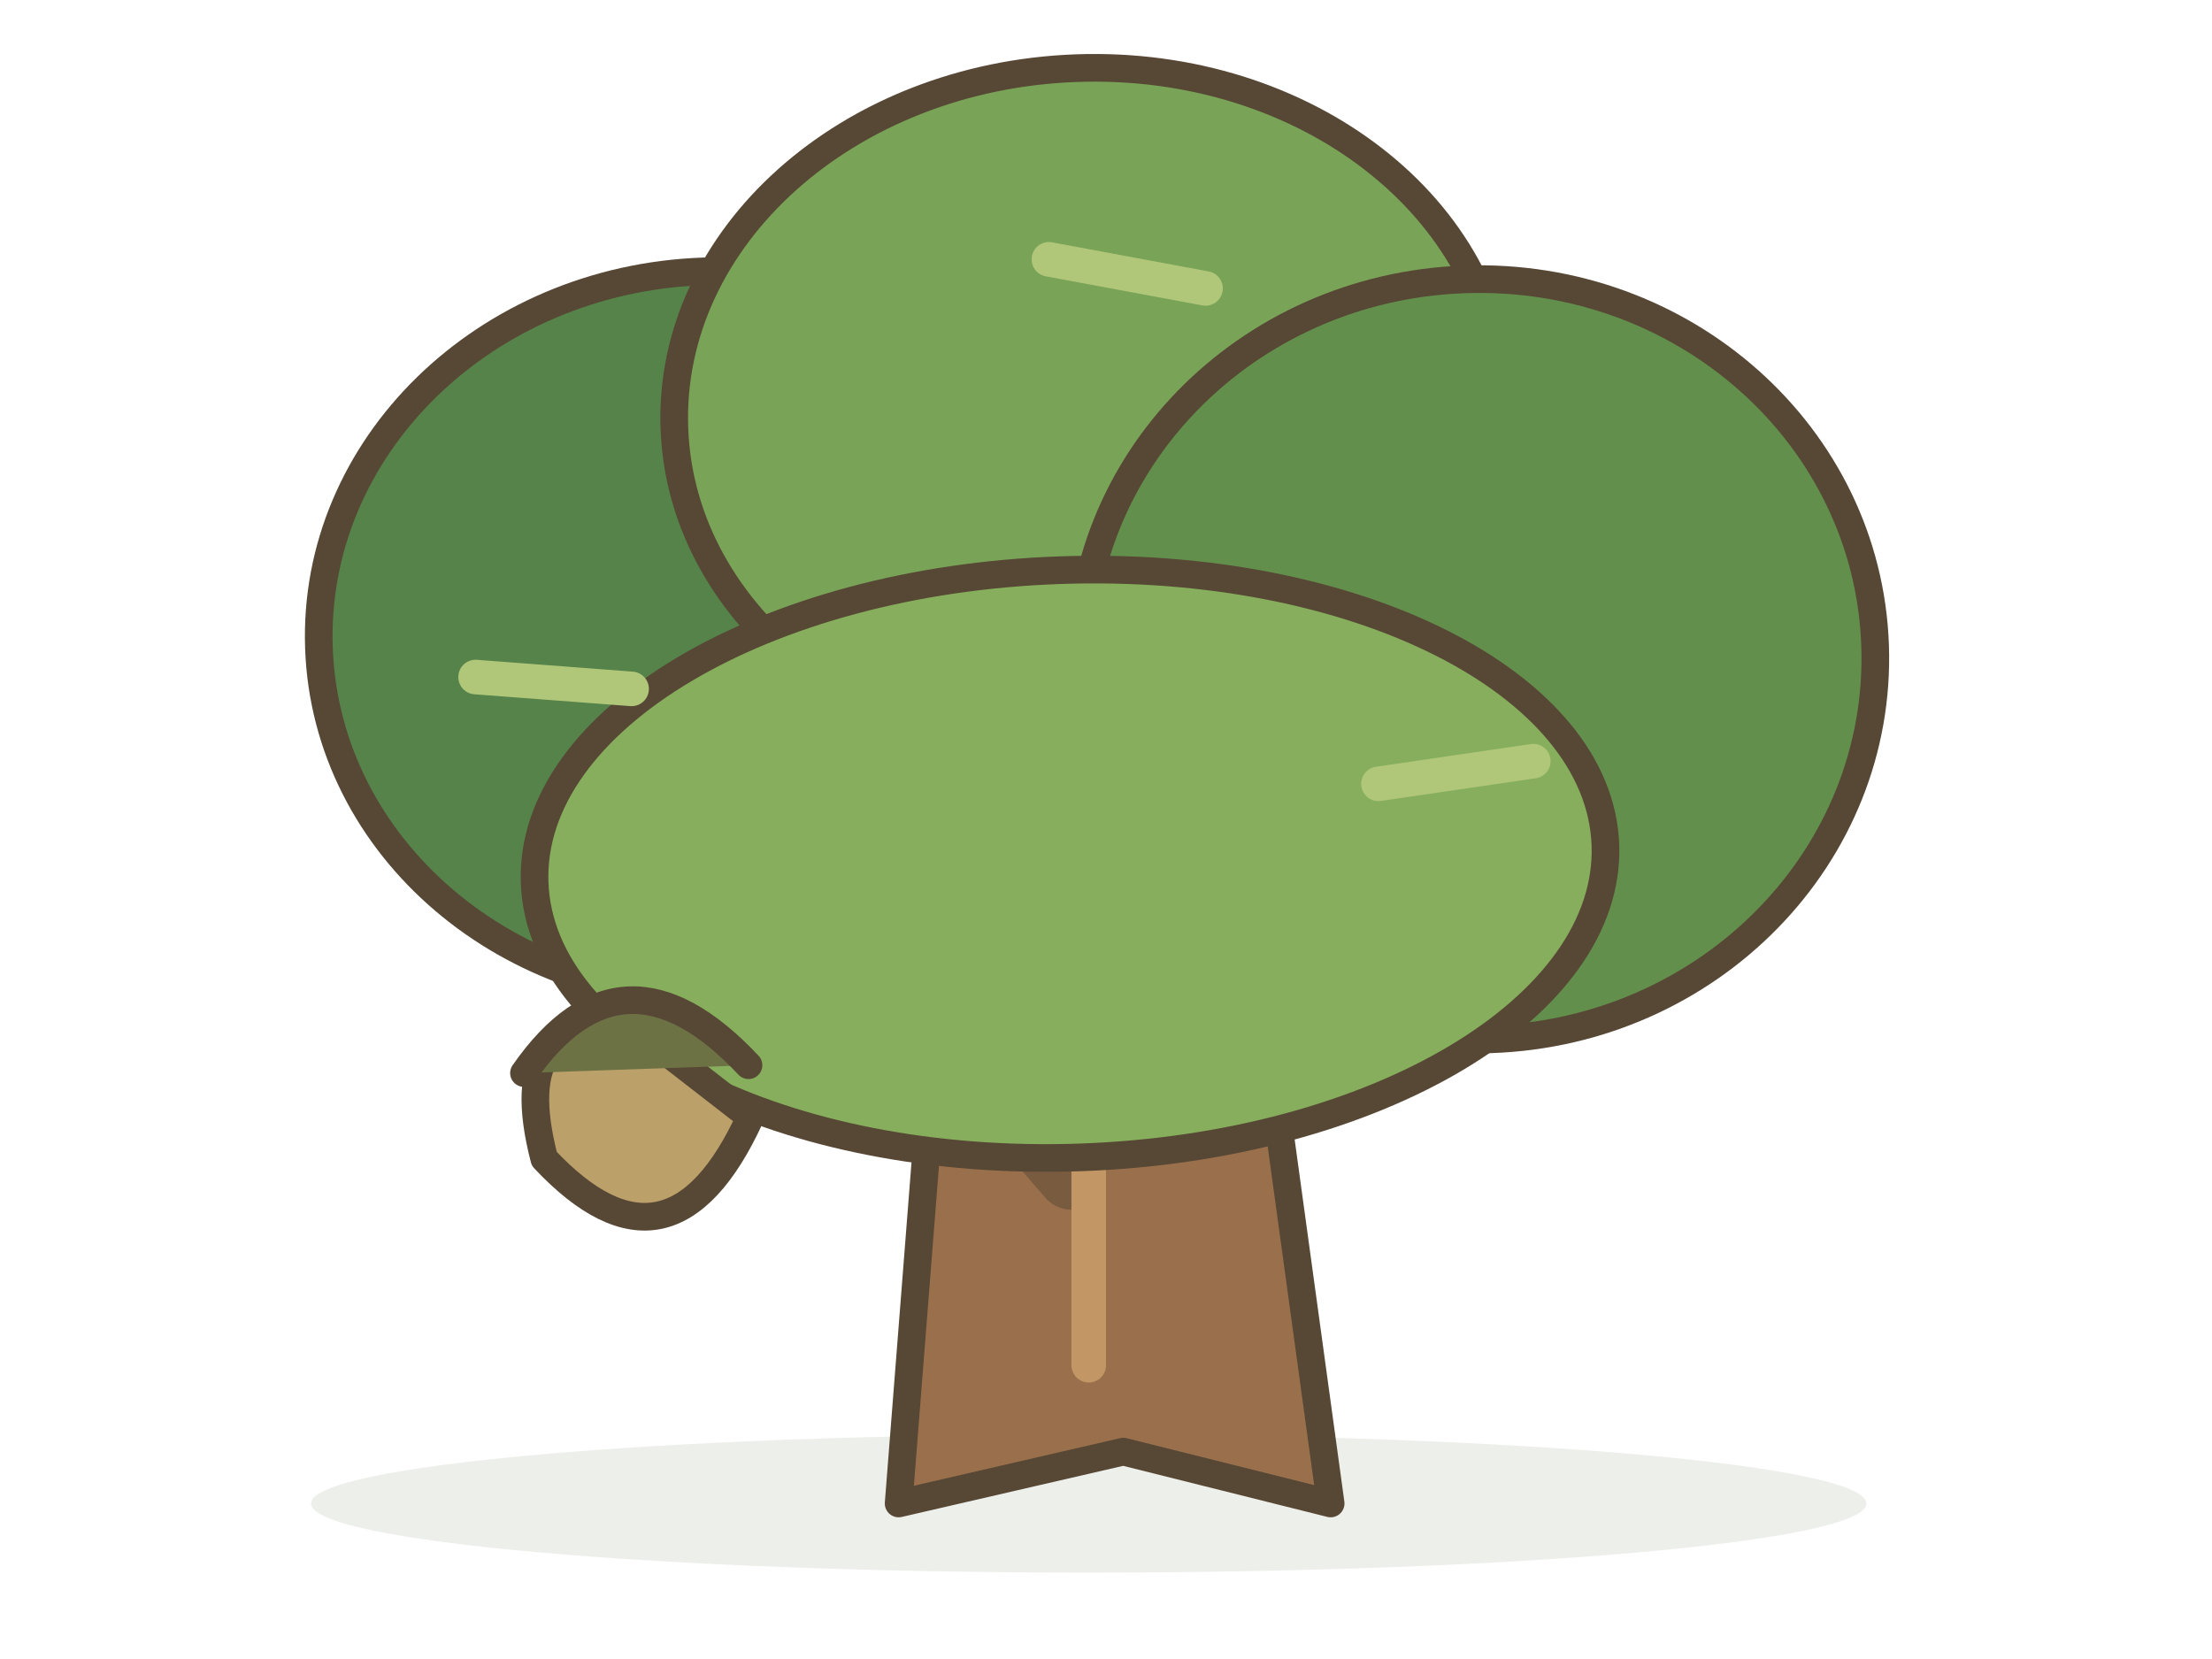
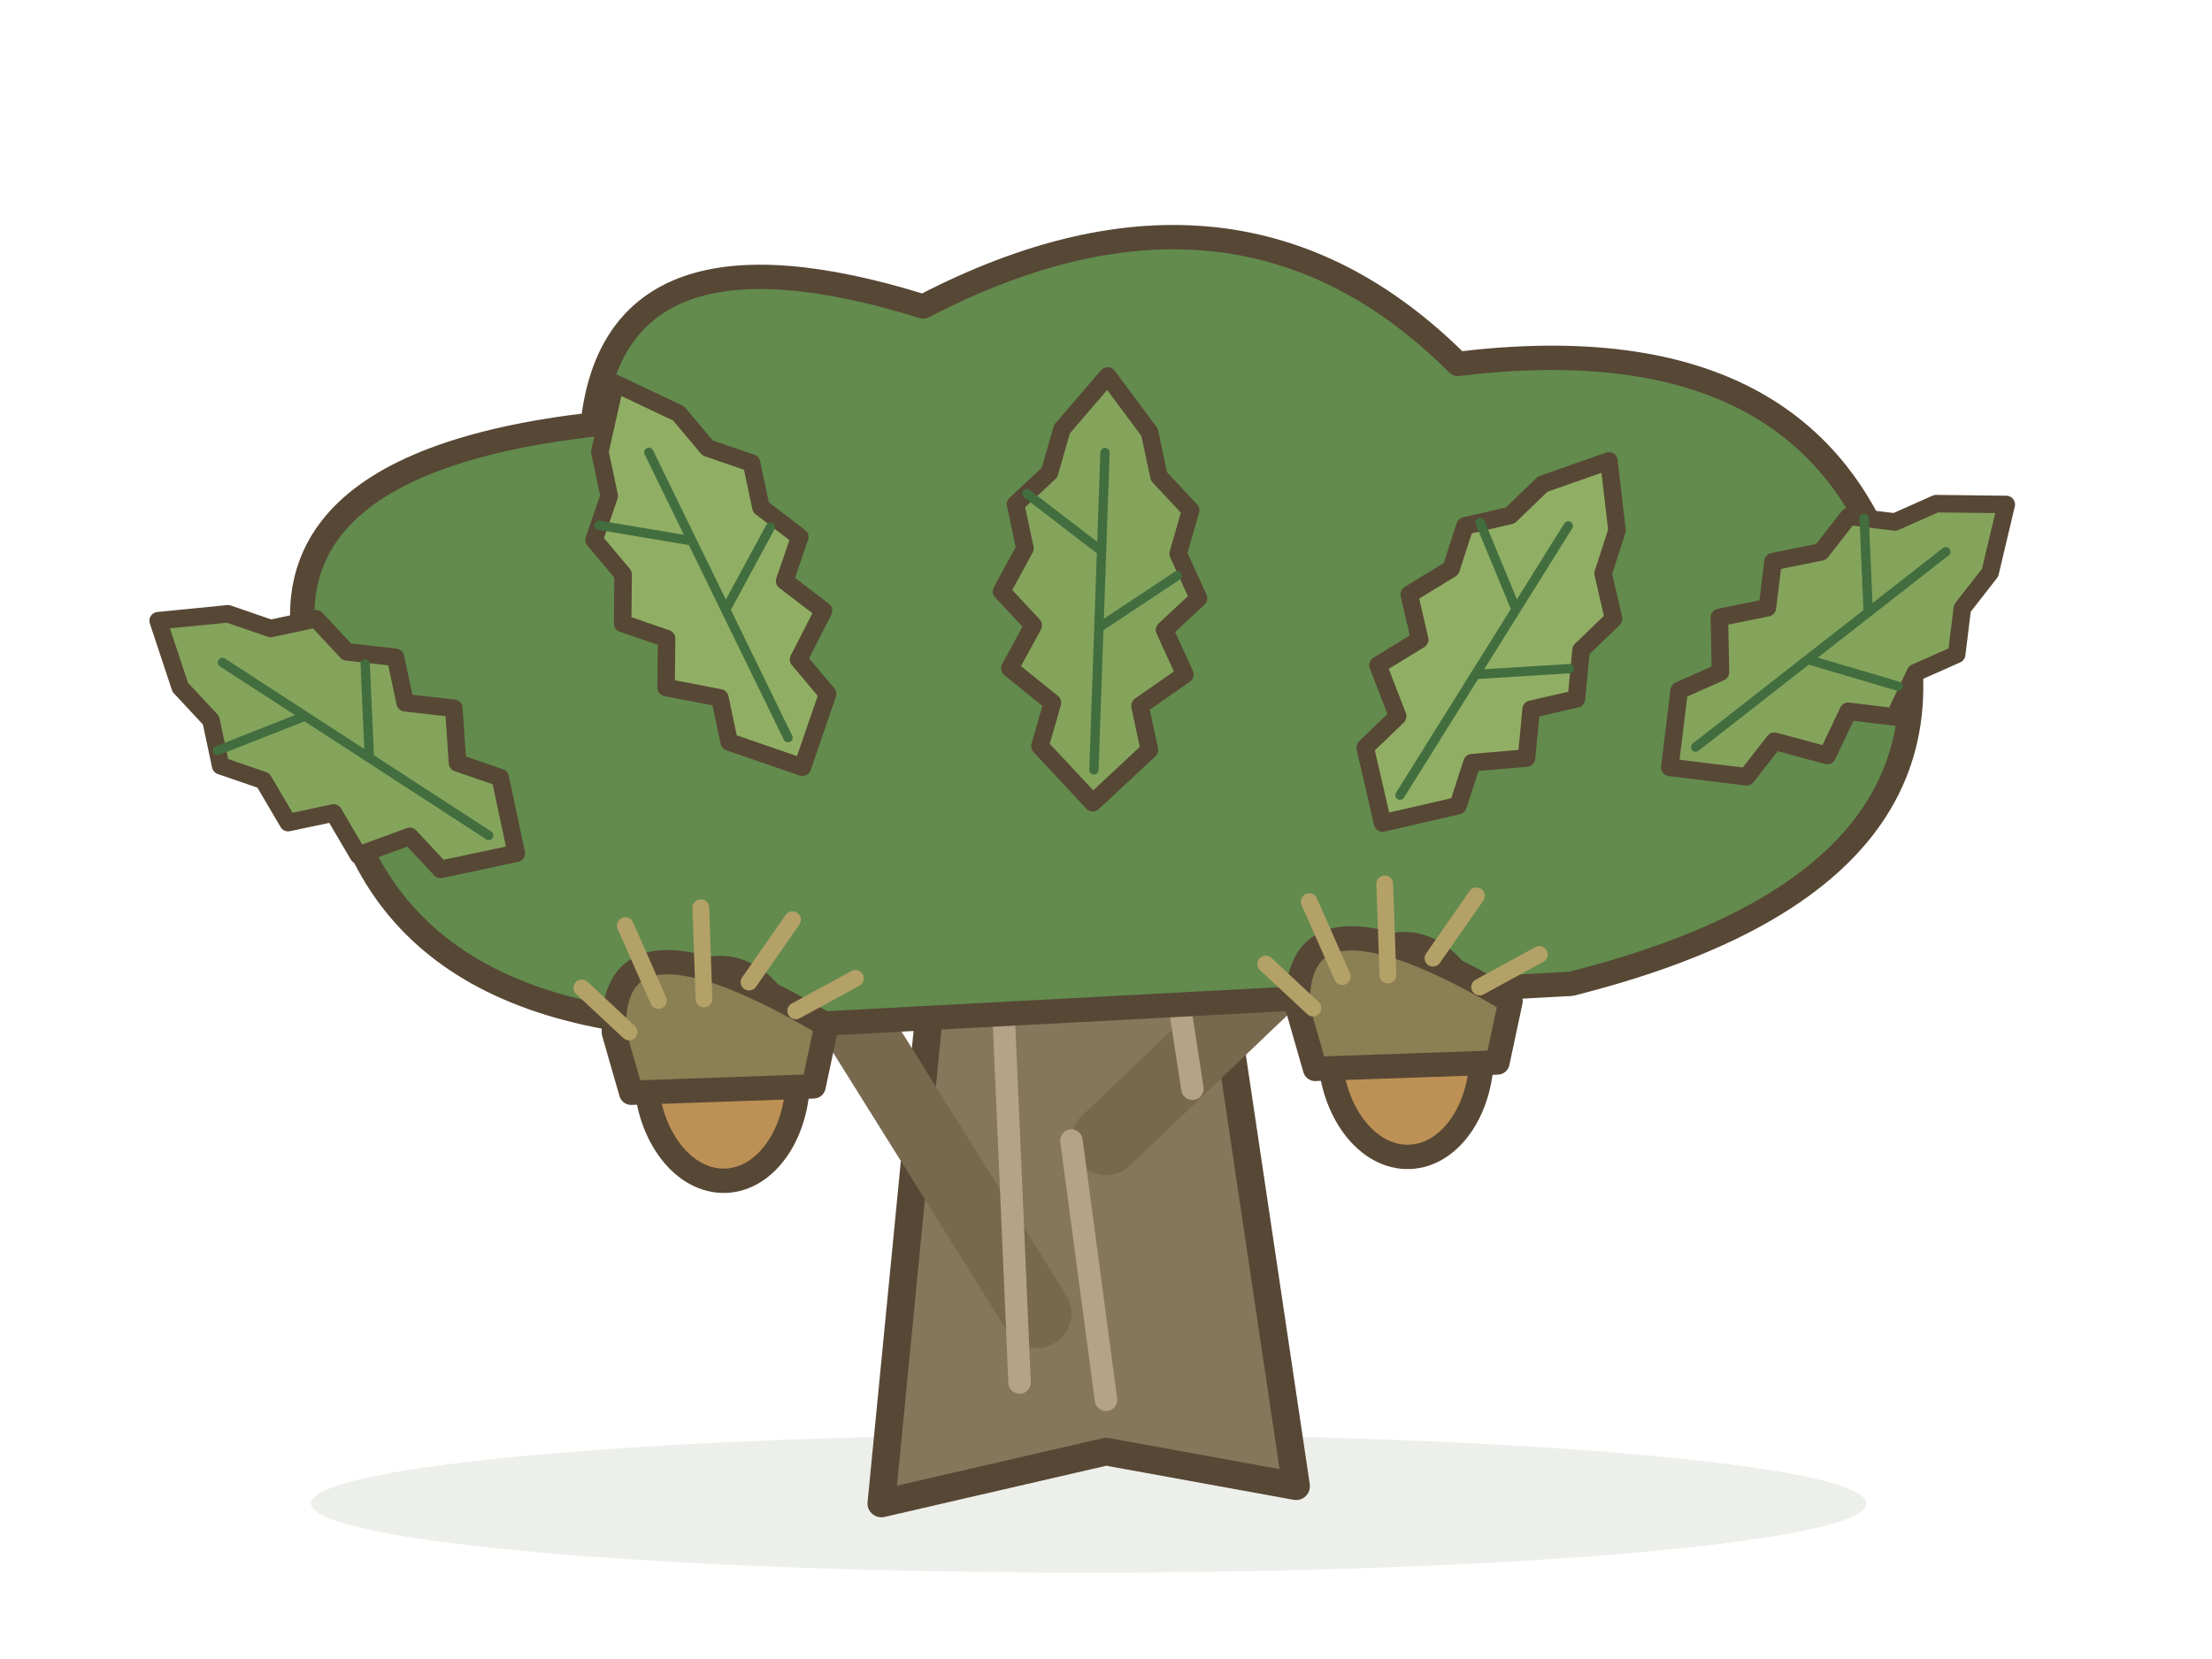
<svg xmlns="http://www.w3.org/2000/svg" viewBox="0 0 128 96" width="128" height="96">
+   <defs>
+     <g id="body">
+       <g data-part="trunk">
+         <path d="M51 87 55 46 68 39 75 86 64 84Z" fill="#86765b" />
+         <path d="M60 76 45 52 30 43m34 23 22-21m-24 9 1-26" fill="none" stroke="#77684e" stroke-width="4" />
+         <path d="M58 57 59 80m8-30 2 13m-7 3 2 15" fill="none" stroke="#b4a386" stroke-width="1.3" />
+       </g>
+     </g>
+     <g id="head">
+       <g transform="translate(9 6) scale(.88)">
+         <g data-part="crown">
+           <path d="M13 39Q6 22 31 20Q33 6 53 13Q74 3 88 18Q111 16 116 33Q122 53 94 59L39 60Q14 59 13 39Z" fill="#628b4d" />
+           <g transform="translate(25 48) scale(.72)">
+             <g transform="translate(0 0) rotate(-55)">
+               <path d="M0 0-5-5-4-9-8-12-6-16-9-19-7-23-8-27-5-30-4-34 0-39 4-34 5-30 8-27 7-23 9-19 6-16 8-12 4-9 5-5Z" fill="#84a45c" />
+               <path d="M0-3v-29m0 9-7-5m7 12 7-5" fill="none" stroke="#426d3f" stroke-width="0.85" />
+             </g>
+           </g>
+           <g transform="translate(44 43) scale(.72)">
+             <g transform="translate(0 0) rotate(-24)">
+               <path d="M0 0-5-5-4-9-8-12-6-16-9-19-7-23-8-27-5-30-4-34 0-39 4-34 5-30 8-27 7-23 9-19 6-16 8-12 4-9 5-5Z" fill="#90af64" />
+               <path d="M0-3v-29m0 9-7-5m7 12 7-5" fill="none" stroke="#426d3f" stroke-width="0.85" />
+             </g>
+           </g>
+           <g transform="translate(63 46) scale(.72)">
+             <g transform="translate(0 0) rotate(4)">
+               <path d="M0 0-5-5-4-9-8-12-6-16-9-19-7-23-8-27-5-30-4-34 0-39 4-34 5-30 8-27 7-23 9-19 6-16 8-12 4-9 5-5Z" fill="#84a45c" />
+               <path d="M0-3v-29m0 9-7-5m7 12 7-5" fill="none" stroke="#426d3f" stroke-width="0.85" />
+             </g>
+           </g>
+           <g transform="translate(82 48) scale(.72)">
+             <g transform="translate(0 0) rotate(34)">
+               <path d="M0 0-5-5-4-9-8-12-6-16-9-19-7-23-8-27-5-30-4-34 0-39 4-34 5-30 8-27 7-23 9-19 6-16 8-12 4-9 5-5Z" fill="#90af64" />
+               <path d="M0-3v-29m0 9-7-5m7 12 7-5" fill="none" stroke="#426d3f" stroke-width="0.85" />
+             </g>
+           </g>
+           <g transform="translate(101 45) scale(.72)">
+             <g transform="translate(0 0) rotate(54)">
+               <path d="M0 0-5-5-4-9-8-12-6-16-9-19-7-23-8-27-5-30-4-34 0-39 4-34 5-30 8-27 7-23 9-19 6-16 8-12 4-9 5-5Z" fill="#84a45c" />
+               <path d="M0-3v-29m0 9-7-5m7 12 7-5" fill="none" stroke="#426d3f" stroke-width="0.85" />
+             </g>
+           </g>
+           <g transform="translate(38 59)">
+             <ellipse cx="0" cy="4" rx="5" ry="7" fill="#bd9155" />
+             <path d="M-7 1q0-9 14 0l-1 4H-6Z" fill="#8a8054" />
+             <path d="M-6 1-9-2m5 1-2-5m5 5v-6m3 5 3-4m0 6 4-2" fill="none" stroke="#b4a168" stroke-width="1.1" />
+           </g>
+           <g transform="translate(83 59)">
+             <ellipse cx="0" cy="4" rx="5" ry="7" fill="#bd9155" />
+             <path d="M-7 1q0-9 14 0l-1 4H-6Z" fill="#8a8054" />
+             <path d="M-6 1-9-2m5 1-2-5m5 5v-6m3 5 3-4m0 6 4-2" fill="none" stroke="#b4a168" stroke-width="1.1" />
+           </g>
+         </g>
+       </g>
+     </g>
+     <g id="legs0" />
+     <g id="legs1" />
+     <g id="shell" />
+     <g id="wing0" />
+     <g id="wing1" />
+   </defs>
  <view id="idle-0" viewBox="0 0 128 96" />
  <view id="idle-1" viewBox="0 96 128 96" />
  <view id="growth-0" viewBox="0 192 128 96" />
  <view id="growth-1" viewBox="0 288 128 96" />
  <view id="leaf-turn-0" viewBox="0 384 128 96" />
  <view id="leaf-turn-1" viewBox="0 480 128 96" />
  <g transform="translate(0 0)">
    <ellipse cx="63" cy="87" rx="45" ry="4" fill="#647849" opacity=".12" stroke="none" />
    <g stroke="#574735" stroke-width="1.6" stroke-linejoin="round" stroke-linecap="round">
      <g transform="translate(0 0)">
-         <path d="M52 87l4-51h14l7 51-12-3Z" fill="#99704b" />
-         <path d="M62 68 43 46m23 10 22-19" fill="none" stroke="#795b40" stroke-width="4" />
-         <path d="M63 57v22" fill="none" stroke="#c29765" stroke-width="2" />
-         <g transform="rotate(-2 62 81)">
-           <ellipse cx="43" cy="36" rx="23" ry="21" fill="#56834a" />
-           <ellipse cx="65" cy="24" rx="24" ry="20" fill="#79a357" />
-           <ellipse cx="87" cy="39" rx="23" ry="22" fill="#638f4c" />
-           <ellipse cx="63" cy="50" rx="31" ry="17" fill="#86ae5c" />
-           <path d="M29 38l9 1m25-24 9 2m9 29 9-1" fill="none" stroke="#b0c77a" stroke-width="2" />
-           <path d="M38 59q-8-2-6 7 7 8 12-2Z" fill="#bba06a" />
-           <path d="M31 61q6-8 13 0" fill="#6d7245" />
+         <use href="#body" />
+         <use href="#legs0" />
+         <use href="#shell" />
+         <use href="#wing0" />
+         <g transform="rotate(-2 63 81)">
+           <use href="#head" />
        </g>
      </g>
    </g>
  </g>
  <g transform="translate(0 96)">
    <ellipse cx="63" cy="87" rx="45" ry="4" fill="#647849" opacity=".12" stroke="none" />
    <g stroke="#574735" stroke-width="1.6" stroke-linejoin="round" stroke-linecap="round">
      <g transform="translate(0 0)">
-         <path d="M52 87l4-51h14l7 51-12-3Z" fill="#99704b" />
-         <path d="M62 68 43 46m23 10 22-19" fill="none" stroke="#795b40" stroke-width="4" />
-         <path d="M63 57v22" fill="none" stroke="#c29765" stroke-width="2" />
-         <g transform="rotate(2 62 81)">
-           <ellipse cx="43" cy="36" rx="23" ry="21" fill="#56834a" />
-           <ellipse cx="65" cy="24" rx="24" ry="20" fill="#79a357" />
-           <ellipse cx="87" cy="39" rx="23" ry="22" fill="#638f4c" />
-           <ellipse cx="63" cy="50" rx="31" ry="17" fill="#86ae5c" />
-           <path d="M29 38l9 1m25-24 9 2m9 29 9-1" fill="none" stroke="#b0c77a" stroke-width="2" />
-           <path d="M38 59q-8-2-6 7 7 8 12-2Z" fill="#bba06a" />
-           <path d="M31 61q6-8 13 0" fill="#6d7245" />
+         <use href="#body" />
+         <use href="#legs0" />
+         <use href="#shell" />
+         <use href="#wing0" />
+         <g transform="rotate(2 63 81)">
+           <use href="#head" />
        </g>
      </g>
    </g>
  </g>
  <g transform="translate(0 192)">
    <ellipse cx="63" cy="87" rx="45" ry="4" fill="#647849" opacity=".12" stroke="none" />
    <g stroke="#574735" stroke-width="1.6" stroke-linejoin="round" stroke-linecap="round">
      <g transform="translate(0 -2) scale(1 .99)">
-         <path d="M52 87l4-51h14l7 51-12-3Z" fill="#99704b" />
-         <path d="M62 68 43 46m23 10 22-19" fill="none" stroke="#795b40" stroke-width="4" />
-         <path d="M63 57v22" fill="none" stroke="#c29765" stroke-width="2" />
-         <g transform="rotate(-2 62 81)">
-           <ellipse cx="43" cy="36" rx="23" ry="21" fill="#56834a" />
-           <ellipse cx="65" cy="24" rx="24" ry="20" fill="#79a357" />
-           <ellipse cx="87" cy="39" rx="23" ry="22" fill="#638f4c" />
-           <ellipse cx="63" cy="50" rx="31" ry="17" fill="#86ae5c" />
-           <path d="M29 38l9 1m25-24 9 2m9 29 9-1" fill="none" stroke="#b0c77a" stroke-width="2" />
-           <path d="M38 59q-8-2-6 7 7 8 12-2Z" fill="#bba06a" />
-           <path d="M31 61q6-8 13 0" fill="#6d7245" />
+         <use href="#body" />
+         <use href="#legs0" />
+         <use href="#shell" />
+         <use href="#wing0" />
+         <g transform="rotate(-2 63 81)">
+           <use href="#head" />
        </g>
-       </g>
-       <g transform="translate(101 42) rotate(38)">
-         <path d="M0 0Q-17-20 0-28Q16-18 0 0" fill="#91b568" />
-         <path d="M0-2v-21" fill="none" stroke="#44773c" stroke-width="1" />
      </g>
    </g>
  </g>
  <g transform="translate(0 288)">
    <ellipse cx="63" cy="87" rx="45" ry="4" fill="#647849" opacity=".12" stroke="none" />
    <g stroke="#574735" stroke-width="1.6" stroke-linejoin="round" stroke-linecap="round">
      <g transform="translate(0 -2) scale(1 .99)">
-         <path d="M52 87l4-51h14l7 51-12-3Z" fill="#99704b" />
-         <path d="M62 68 43 46m23 10 22-19" fill="none" stroke="#795b40" stroke-width="4" />
-         <path d="M63 57v22" fill="none" stroke="#c29765" stroke-width="2" />
-         <g transform="rotate(2 62 81)">
-           <ellipse cx="43" cy="36" rx="23" ry="21" fill="#56834a" />
-           <ellipse cx="65" cy="24" rx="24" ry="20" fill="#79a357" />
-           <ellipse cx="87" cy="39" rx="23" ry="22" fill="#638f4c" />
-           <ellipse cx="63" cy="50" rx="31" ry="17" fill="#86ae5c" />
-           <path d="M29 38l9 1m25-24 9 2m9 29 9-1" fill="none" stroke="#b0c77a" stroke-width="2" />
-           <path d="M38 59q-8-2-6 7 7 8 12-2Z" fill="#bba06a" />
-           <path d="M31 61q6-8 13 0" fill="#6d7245" />
+         <use href="#body" />
+         <use href="#legs0" />
+         <use href="#shell" />
+         <use href="#wing0" />
+         <g transform="rotate(2 63 81)">
+           <use href="#head" />
        </g>
-       </g>
-       <g transform="translate(22 55) rotate(-38)">
-         <path d="M0 0Q-17-20 0-28Q16-18 0 0" fill="#91b568" />
-         <path d="M0-2v-21" fill="none" stroke="#44773c" stroke-width="1" />
      </g>
    </g>
  </g>
  <g transform="translate(0 384)">
    <ellipse cx="63" cy="87" rx="45" ry="4" fill="#647849" opacity=".12" stroke="none" />
    <g stroke="#574735" stroke-width="1.6" stroke-linejoin="round" stroke-linecap="round">
      <g transform="translate(0 0)">
-         <path d="M52 87l4-51h14l7 51-12-3Z" fill="#99704b" />
-         <path d="M62 68 43 46m23 10 22-19" fill="none" stroke="#795b40" stroke-width="4" />
-         <path d="M63 57v22" fill="none" stroke="#c29765" stroke-width="2" />
-         <g transform="rotate(-5 62 81)">
-           <ellipse cx="43" cy="36" rx="23" ry="21" fill="#56834a" />
-           <ellipse cx="65" cy="24" rx="24" ry="20" fill="#79a357" />
-           <ellipse cx="87" cy="39" rx="23" ry="22" fill="#638f4c" />
-           <ellipse cx="63" cy="50" rx="31" ry="17" fill="#86ae5c" />
-           <path d="M29 38l9 1m25-24 9 2m9 29 9-1" fill="none" stroke="#b0c77a" stroke-width="2" />
-           <path d="M38 59q-8-2-6 7 7 8 12-2Z" fill="#bba06a" />
-           <path d="M31 61q6-8 13 0" fill="#6d7245" />
+         <use href="#body" />
+         <use href="#legs0" />
+         <use href="#shell" />
+         <use href="#wing0" />
+         <g transform="rotate(-5 63 81)">
+           <use href="#head" />
        </g>
      </g>
    </g>
  </g>
  <g transform="translate(0 480)">
    <ellipse cx="63" cy="87" rx="45" ry="4" fill="#647849" opacity=".12" stroke="none" />
    <g stroke="#574735" stroke-width="1.6" stroke-linejoin="round" stroke-linecap="round">
      <g transform="translate(0 0)">
-         <path d="M52 87l4-51h14l7 51-12-3Z" fill="#99704b" />
-         <path d="M62 68 43 46m23 10 22-19" fill="none" stroke="#795b40" stroke-width="4" />
-         <path d="M63 57v22" fill="none" stroke="#c29765" stroke-width="2" />
-         <g transform="rotate(5 62 81)">
-           <ellipse cx="43" cy="36" rx="23" ry="21" fill="#56834a" />
-           <ellipse cx="65" cy="24" rx="24" ry="20" fill="#79a357" />
-           <ellipse cx="87" cy="39" rx="23" ry="22" fill="#638f4c" />
-           <ellipse cx="63" cy="50" rx="31" ry="17" fill="#86ae5c" />
-           <path d="M29 38l9 1m25-24 9 2m9 29 9-1" fill="none" stroke="#b0c77a" stroke-width="2" />
-           <path d="M38 59q-8-2-6 7 7 8 12-2Z" fill="#bba06a" />
-           <path d="M31 61q6-8 13 0" fill="#6d7245" />
+         <use href="#body" />
+         <use href="#legs0" />
+         <use href="#shell" />
+         <use href="#wing0" />
+         <g transform="rotate(5 63 81)">
+           <use href="#head" />
        </g>
      </g>
    </g>
  </g>
</svg>
